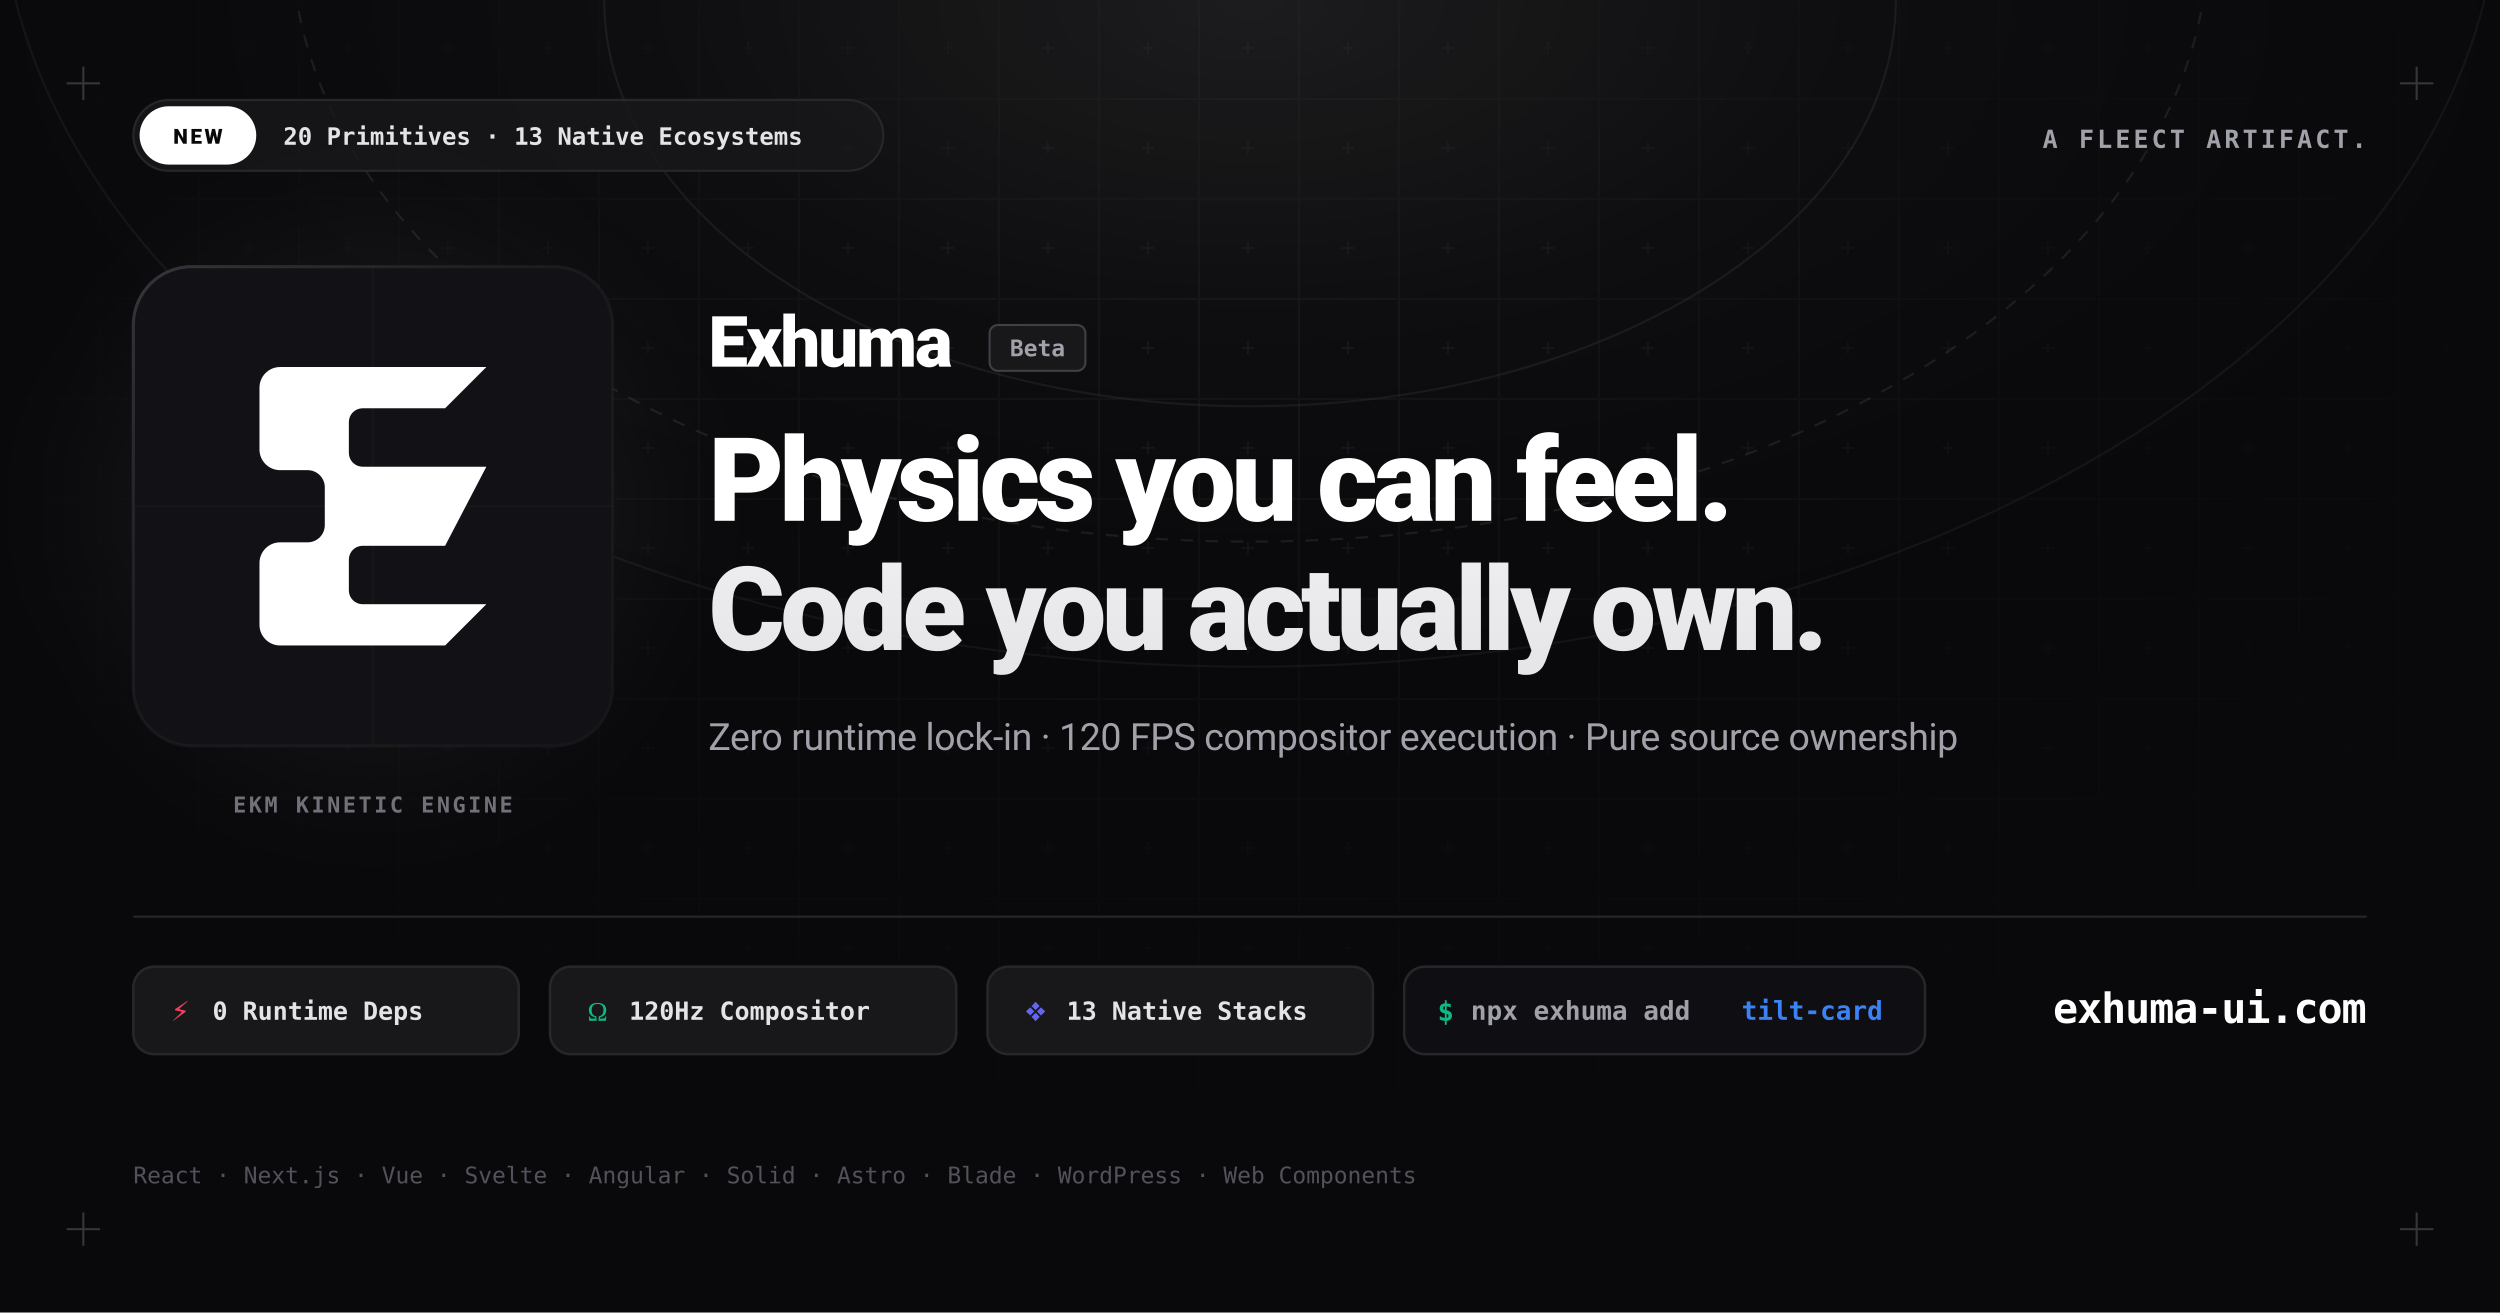
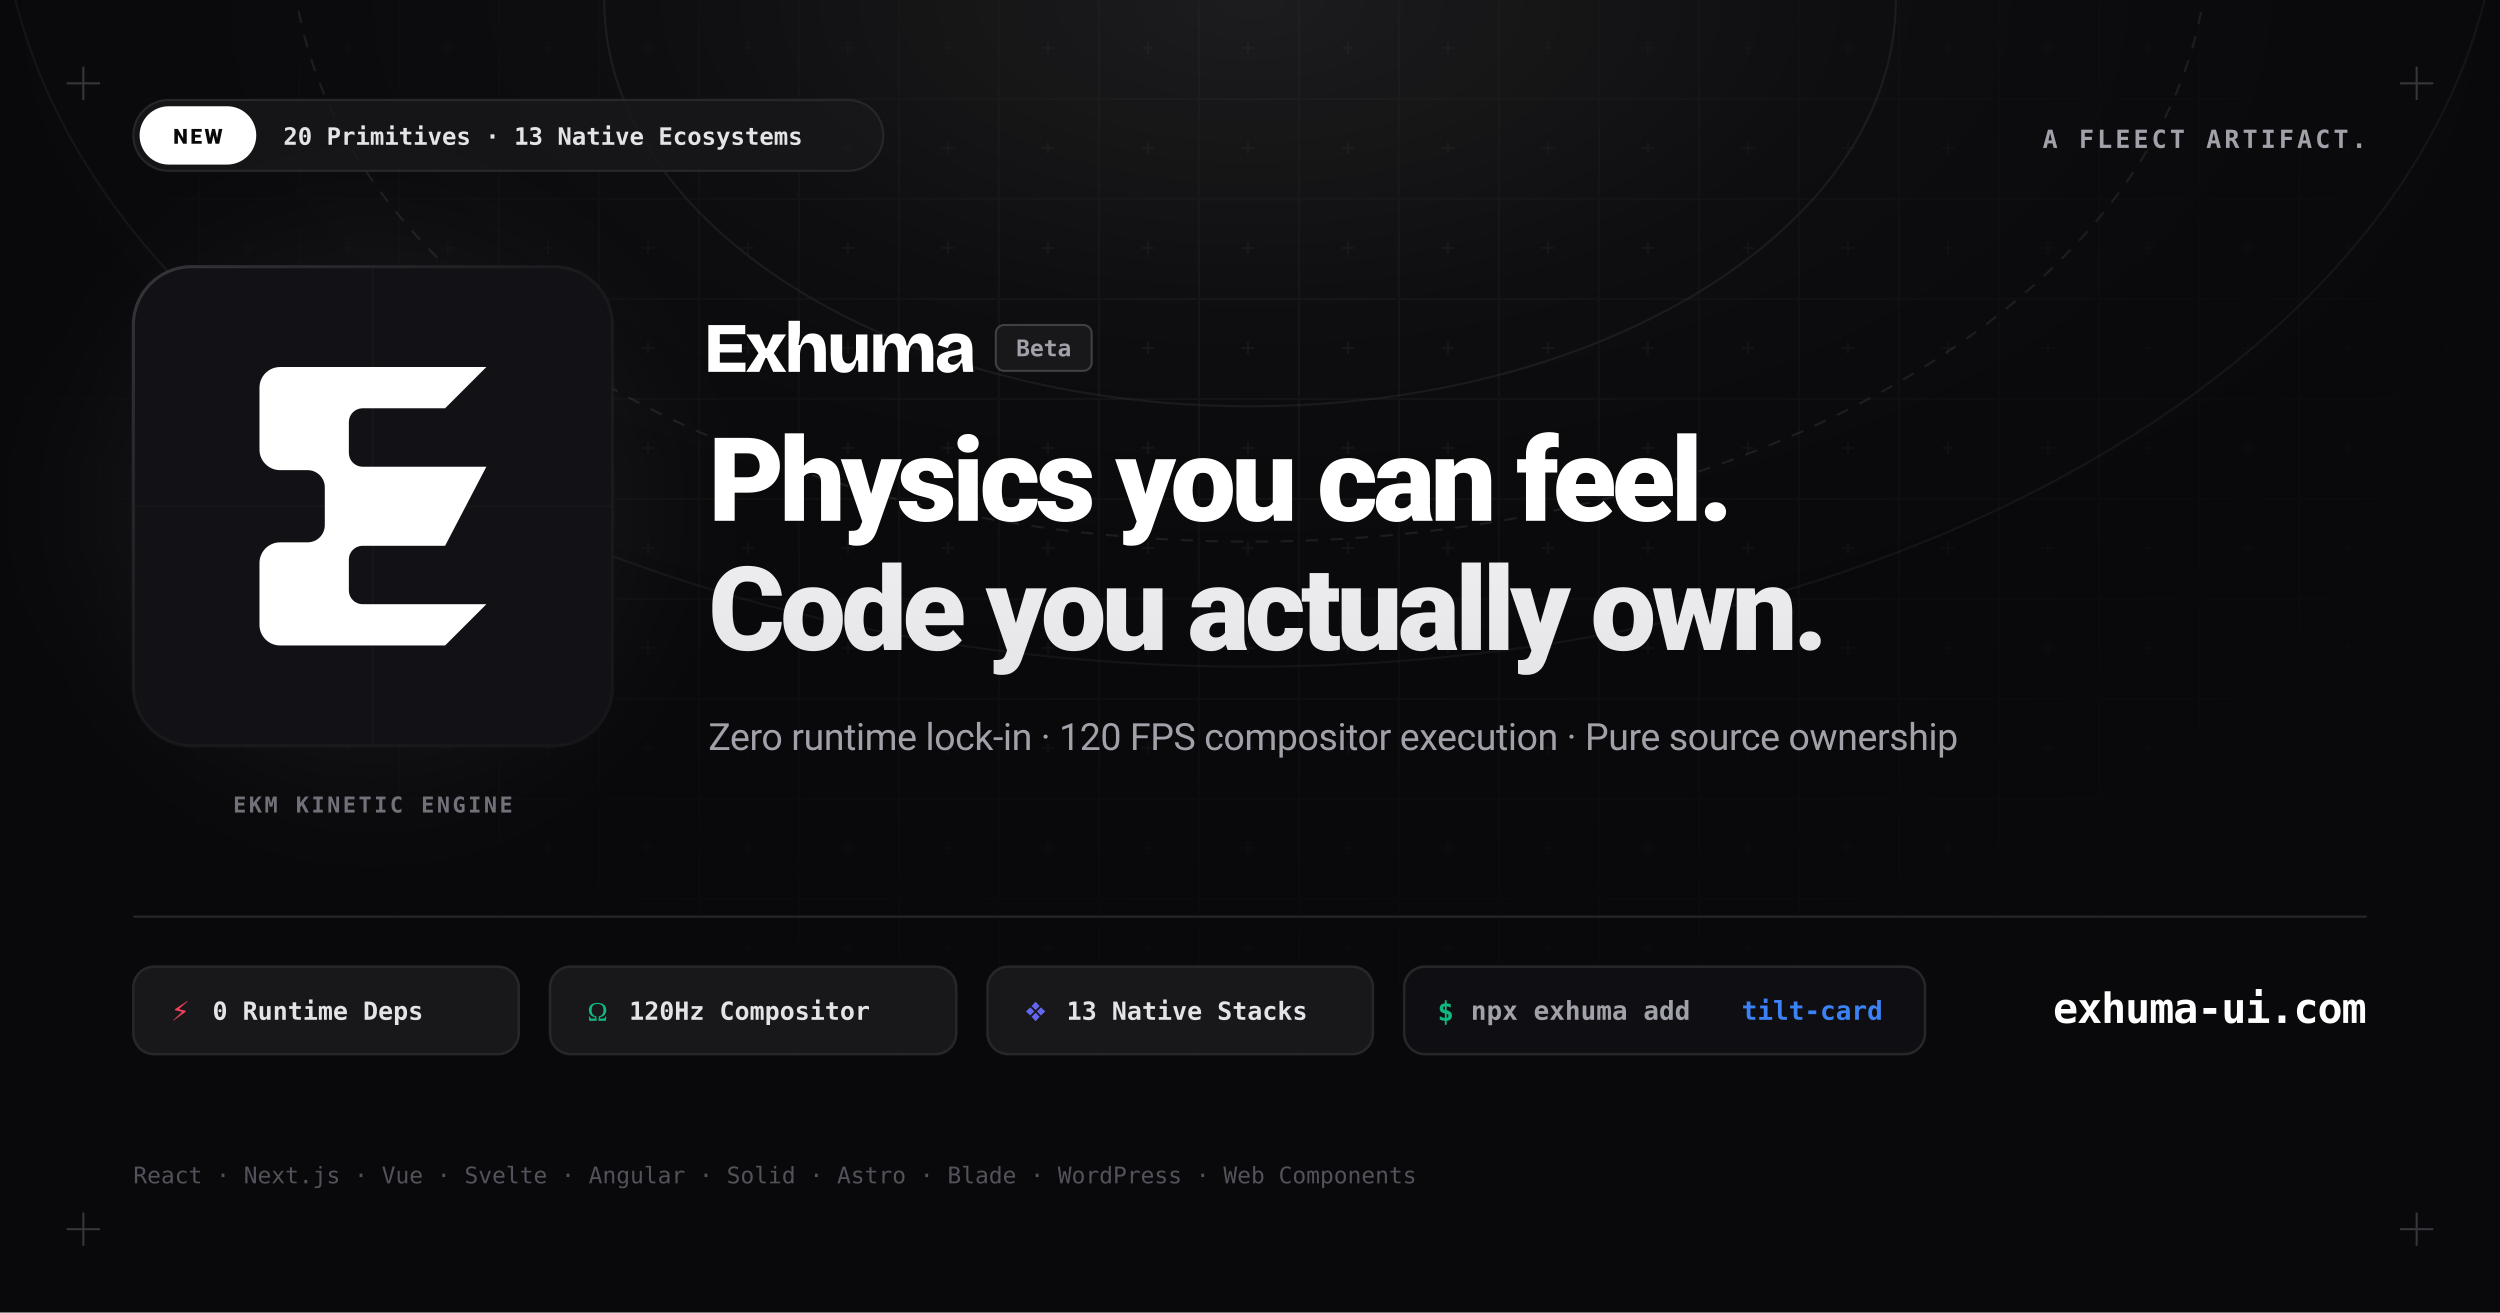
<svg xmlns="http://www.w3.org/2000/svg" viewBox="0 0 1200 630" width="1200" height="630">
  <defs>
    <pattern id="arch-grid" width="48" height="48" patternUnits="userSpaceOnUse" x="-1" y="-1">
      <path d="M.5 48V.5H48" fill="none" stroke="#27272A" stroke-width="0.75" stroke-opacity="0.45" />
      <path d="M24 21v6M21 24h6" fill="none" stroke="#3F3F46" stroke-width="0.75" stroke-opacity="0.35" />
    </pattern>
    <radialGradient id="grid-fade" cx="50%" cy="30%" r="65%">
      <stop offset="0%" stop-color="#FFFFFF" stop-opacity="0.8" />
      <stop offset="50%" stop-color="#FFFFFF" stop-opacity="0.3" />
      <stop offset="100%" stop-color="#000000" stop-opacity="0" />
    </radialGradient>
    <mask id="grid-mask">
      <rect width="1200" height="630" fill="url(#grid-fade)" />
    </mask>
    <radialGradient id="ambient-light" cx="50%" cy="0%" r="60%">
      <stop offset="0%" stop-color="#FFFFFF" stop-opacity="0.08" />
      <stop offset="40%" stop-color="#FFFFFF" stop-opacity="0.02" />
      <stop offset="100%" stop-color="#000000" stop-opacity="0" />
    </radialGradient>
    <linearGradient id="metallic-gradient" x1="0" y1="0" x2="0" y2="100%" gradientUnits="userSpaceOnUse">
      <stop offset="0%" stop-color="#FFFFFF" />
      <stop offset="50%" stop-color="#D4D4D8" />
      <stop offset="100%" stop-color="#71717A" />
    </linearGradient>
    <linearGradient id="card-border-glow" x1="0%" y1="0%" x2="100%" y2="100%">
      <stop offset="0%" stop-color="#3F3F46" stop-opacity="0.8" />
      <stop offset="50%" stop-color="#27272A" stop-opacity="0.4" />
      <stop offset="100%" stop-color="#18181B" stop-opacity="0.8" />
    </linearGradient>
  </defs>
  <rect width="1200" height="630" fill="#09090B" />
  <rect width="1200" height="630" fill="url(#arch-grid)" mask="url(#grid-mask)" />
  <ellipse cx="600" cy="-60" rx="600" ry="380" fill="none" stroke="#27272A" stroke-width="1" stroke-opacity="0.4" />
  <ellipse cx="600" cy="-30" rx="460" ry="290" fill="none" stroke="#3F3F46" stroke-width="1" stroke-dasharray="6 6" stroke-opacity="0.35" />
  <ellipse cx="600" cy="0" rx="310" ry="195" fill="none" stroke="#27272A" stroke-width="1" stroke-opacity="0.5" />
  <rect width="1200" height="630" fill="url(#ambient-light)" />
  <g stroke="#52525B" stroke-width="1" opacity="0.6">
    <path d="M 40 48 V 32 M 32 40 H 48" />
    <path d="M 1160 48 V 32 M 1152 40 H 1168" />
    <path d="M 40 598 V 582 M 32 590 H 48" />
    <path d="M 1160 598 V 582 M 1152 590 H 1168" />
  </g>
  <g transform="translate(64, 48)">
    <rect width="360" height="34" rx="17" fill="#18181B" stroke="#27272A" stroke-width="1" fill-opacity="0.8" />
    <rect x="3" y="3" width="56" height="28" rx="14" fill="#FFFFFF" />
    <text x="31" y="21" fill="#09090B" font-family="-apple-system, BlinkMacSystemFont, 'SF Pro Text', 'Segoe UI', Roboto, sans-serif" font-size="10" font-weight="900" letter-spacing="1.2" text-anchor="middle">NEW</text>
    <text x="72" y="21.5" fill="#E4E4E7" font-family="ui-monospace, SFMono-Regular, Menlo, Monaco, monospace" font-size="11.5" font-weight="600">20 Primitives · 13 Native Ecosystems</text>
  </g>
  <g transform="translate(1136, 48)">
    <text x="0" y="23" fill="#A1A1AA" font-family="ui-monospace, SFMono-Regular, Menlo, Monaco, monospace" font-size="12" font-weight="600" letter-spacing="1.5" text-anchor="end">A FLEECT ARTIFACT.</text>
  </g>
  <g transform="translate(64, 128)">
    <circle cx="115" cy="115" r="130" fill="#FFFFFF" fill-opacity="0.04" filter="blur(30px)" />
    <rect width="230" height="230" rx="28" fill="#121216" stroke="url(#card-border-glow)" stroke-width="1.5" />
    <path d="M 0 115 H 230 M 115 0 V 230" stroke="#27272A" stroke-width="0.75" stroke-opacity="0.3" />
    <g transform="translate(115, 115) scale(1.65) translate(-51, -56.5)">
      <path d="M 24 16 H 84 L 72 28 H 48 A 4 4 0 0 0 44 32 V 41 A 4 4 0 0 0 48 45 H 84 L 72 68 H 48 A 4 4 0 0 0 44 72 V 81 A 4 4 0 0 0 48 85 H 84 L 72 97 H 24 A 6 6 0 0 1 18 91 V 73 A 6 6 0 0 1 24 67 H 32 A 5 5 0 0 0 37 62 V 51 A 5 5 0 0 0 32 46 H 24 A 6 6 0 0 1 18 40 V 22 A 6 6 0 0 1 24 16 Z" fill="#FFFFFF" />
    </g>
    <g transform="translate(0, 246)">
      <text x="115" y="16" fill="#71717A" font-family="ui-monospace, SFMono-Regular, Menlo, Monaco, monospace" font-size="10.5" font-weight="600" letter-spacing="1.2" text-anchor="middle">EKM KINETIC ENGINE</text>
    </g>
  </g>
  <g transform="translate(340, 138)">
    <g>
-       <text x="0" y="38" fill="#FFFFFF" font-family="-apple-system, BlinkMacSystemFont, 'SF Pro Display', 'Segoe UI', Roboto, sans-serif" font-size="34" font-weight="900" letter-spacing="-1">Exhuma</text>
-       <rect x="135" y="18" width="46" height="22" rx="4" fill="#18181B" stroke="#3F3F46" stroke-width="1" />
-       <text x="158" y="33" fill="#A1A1AA" font-family="ui-monospace, SFMono-Regular, Menlo, Monaco, monospace" font-size="11" font-weight="700" text-anchor="middle">Beta</text>
+       <g transform="translate(0, 16) scale(0.895)">
+         <path d="M0.0 27.36V2.28H6.156V27.36ZM4.446 27.36V22.42H19.912V27.36ZM4.446 16.948V12.502H17.974V16.948ZM4.446 7.182V2.28H19.798V7.182Z M20.292 27.36 26.904 17.328 20.33 7.296H27.36L30.666 14.668H31.388L34.694 7.296H41.724L35.112 17.328L41.762 27.36H34.77L31.388 19.912H30.666L27.36 27.36Z M43.016 27.36V14.592V0.0H49.134V6.27Q49.134 7.03 49.077 7.847Q49.02 8.664 48.887 9.519Q48.754 10.374 48.621 11.248Q48.488 12.122 48.298 12.958H49.21Q49.742 11.096 50.54 9.709Q51.338 8.322 52.63 7.543Q53.922 6.764 55.936 6.764Q59.508 6.764 61.275 9.253Q63.042 11.742 63.042 16.91V27.36H56.886V17.936Q56.886 14.858 55.993 13.319Q55.1 11.78 53.276 11.78Q51.87 11.78 50.958 12.654Q50.046 13.528 49.59 14.991Q49.134 16.454 49.134 18.24V27.36Z M72.808 27.892Q69.236 27.892 67.431 25.479Q65.626 23.066 65.626 18.126V7.296H71.782V17.328Q71.782 20.14 72.618 21.527Q73.454 22.914 75.164 22.914Q76.19 22.914 76.931 22.401Q77.672 21.888 78.185 20.957Q78.698 20.026 78.945 18.81Q79.192 17.594 79.192 16.15V7.296H85.31V19.228V27.36H80.446L80.332 21.166H79.572Q79.002 23.522 78.147 25.023Q77.292 26.524 76.0 27.208Q74.708 27.892 72.808 27.892Z M88.502 27.36V14.402V7.296H93.328L93.404 13.186H94.164Q94.696 11.02 95.57 9.595Q96.444 8.17 97.698 7.467Q98.952 6.764 100.624 6.764Q102.372 6.764 103.531 7.505Q104.69 8.246 105.374 9.671Q106.058 11.096 106.286 13.186H106.932Q107.54 10.944 108.528 9.519Q109.516 8.094 110.884 7.429Q112.252 6.764 113.848 6.764Q115.558 6.764 116.831 7.429Q118.104 8.094 118.959 9.405Q119.814 10.716 120.232 12.673Q120.65 14.63 120.65 17.214V27.36H114.494V17.974Q114.494 15.96 114.171 14.63Q113.848 13.3 113.164 12.635Q112.48 11.97 111.416 11.97Q110.2 11.97 109.345 12.768Q108.49 13.566 108.034 14.991Q107.578 16.416 107.578 18.202V27.36H101.574V18.088Q101.574 15.998 101.213 14.668Q100.852 13.338 100.149 12.654Q99.446 11.97 98.382 11.97Q97.166 11.97 96.33 12.768Q95.494 13.566 95.057 14.991Q94.62 16.416 94.62 18.202V27.36Z M128.288 27.892Q126.616 27.892 125.324 27.227Q124.032 26.562 123.31 25.289Q122.588 24.016 122.588 22.192Q122.588 20.482 123.253 19.361Q123.918 18.24 125.191 17.575Q126.464 16.91 128.25 16.473Q130.036 16.036 132.316 15.694Q133.418 15.504 134.159 15.333Q134.9 15.162 135.28 14.782Q135.66 14.402 135.66 13.68Q135.66 12.73 134.976 12.046Q134.292 11.362 132.772 11.362Q131.708 11.362 130.853 11.742Q129.998 12.122 129.39 12.844Q128.782 13.566 128.478 14.592L123.082 12.996Q123.576 11.4 124.469 10.222Q125.362 9.044 126.616 8.265Q127.87 7.486 129.485 7.125Q131.1 6.764 132.924 6.764Q135.964 6.764 137.883 7.733Q139.802 8.702 140.733 10.735Q141.664 12.768 141.664 15.96V19.038Q141.664 20.406 141.721 21.793Q141.778 23.18 141.873 24.567Q141.968 25.954 142.12 27.36H136.724Q136.572 26.486 136.42 25.251Q136.268 24.016 136.192 22.724H135.47Q134.938 24.168 133.931 25.365Q132.924 26.562 131.499 27.227Q130.074 27.892 128.288 27.892ZM131.062 23.56Q131.746 23.56 132.449 23.313Q133.152 23.066 133.798 22.629Q134.444 22.192 134.976 21.546Q135.508 20.9 135.774 20.14L135.698 17.138L136.534 17.328Q135.812 17.784 134.938 18.05Q134.064 18.316 133.171 18.468Q132.278 18.62 131.423 18.791Q130.568 18.962 129.903 19.228Q129.238 19.494 128.858 19.95Q128.478 20.406 128.478 21.204Q128.478 22.268 129.2 22.914Q129.922 23.56 131.062 23.56Z" fill="#FFFFFF" />
+       </g>
+       <rect x="138" y="18" width="46" height="22" rx="4" fill="#18181B" stroke="#3F3F46" stroke-width="1" />
+       <text x="161" y="33" fill="#A1A1AA" font-family="ui-monospace, SFMono-Regular, Menlo, Monaco, monospace" font-size="11" font-weight="700" text-anchor="middle">Beta</text>
    </g>
    <text x="0" y="112" fill="#FFFFFF" font-family="-apple-system, BlinkMacSystemFont, 'SF Pro Display', 'Segoe UI', Roboto, sans-serif" font-size="56" font-weight="900" letter-spacing="-2.2">Physics you can feel.</text>
    <text x="0" y="174" fill="url(#metallic-gradient)" font-family="-apple-system, BlinkMacSystemFont, 'SF Pro Display', 'Segoe UI', Roboto, sans-serif" font-size="56" font-weight="900" letter-spacing="-2.2">Code you actually own.</text>
    <text x="0" y="222" fill="#A1A1AA" font-family="-apple-system, BlinkMacSystemFont, 'SF Pro Text', 'Segoe UI', Roboto, sans-serif" font-size="18" font-weight="400" letter-spacing="-0.2">Zero runtime lock-in · 120 FPS compositor execution · Pure source ownership</text>
  </g>
  <line x1="64" y1="440" x2="1136" y2="440" stroke="#27272A" stroke-width="1" />
  <g transform="translate(64, 464)">
    <g transform="translate(0, 0)">
      <rect width="185" height="42" rx="10" fill="#18181B" stroke="#27272A" stroke-width="1.2" />
      <text x="18" y="26" fill="#F43F5E" font-size="13">⚡</text>
      <text x="38" y="25.5" fill="#E4E4E7" font-family="ui-monospace, SFMono-Regular, Menlo, Monaco, monospace" font-size="12" font-weight="600">0 Runtime Deps</text>
    </g>
    <g transform="translate(200, 0)">
      <rect width="195" height="42" rx="10" fill="#18181B" stroke="#27272A" stroke-width="1.2" />
      <text x="18" y="26" fill="#10B981" font-size="13">Ω</text>
      <text x="38" y="25.5" fill="#E4E4E7" font-family="ui-monospace, SFMono-Regular, Menlo, Monaco, monospace" font-size="12" font-weight="600">120Hz Compositor</text>
    </g>
    <g transform="translate(410, 0)">
      <rect width="185" height="42" rx="10" fill="#18181B" stroke="#27272A" stroke-width="1.2" />
      <text x="18" y="26" fill="#6366F1" font-size="13">❖</text>
      <text x="38" y="25.5" fill="#E4E4E7" font-family="ui-monospace, SFMono-Regular, Menlo, Monaco, monospace" font-size="12" font-weight="600">13 Native Stacks</text>
    </g>
    <g transform="translate(610, 0)">
      <rect width="250" height="42" rx="10" fill="#0F0F13" stroke="#27272A" stroke-width="1.2" />
      <text x="16" y="26" fill="#10B981" font-family="ui-monospace, SFMono-Regular, Menlo, Monaco, monospace" font-size="13" font-weight="700">$</text>
      <text x="32" y="25.5" fill="#A1A1AA" font-family="ui-monospace, SFMono-Regular, Menlo, Monaco, monospace" font-size="12.5" font-weight="600">npx exhuma add</text>
      <text x="162" y="25.5" fill="#3B82F6" font-family="ui-monospace, SFMono-Regular, Menlo, Monaco, monospace" font-size="12.5" font-weight="600">tilt-card</text>
    </g>
    <g transform="translate(1072, 0)">
      <text x="0" y="27" fill="#FFFFFF" font-family="ui-monospace, SFMono-Regular, Menlo, Monaco, monospace" font-size="20" font-weight="800" letter-spacing="-0.5" text-anchor="end">exhuma-ui.com</text>
    </g>
  </g>
  <g transform="translate(64, 552)">
    <text x="0" y="16" fill="#52525B" font-family="ui-monospace, SFMono-Regular, Menlo, Monaco, monospace" font-size="11" font-weight="500">React · Next.js · Vue · Svelte · Angular · Solid · Astro · Blade · WordPress · Web Components</text>
  </g>
</svg>
